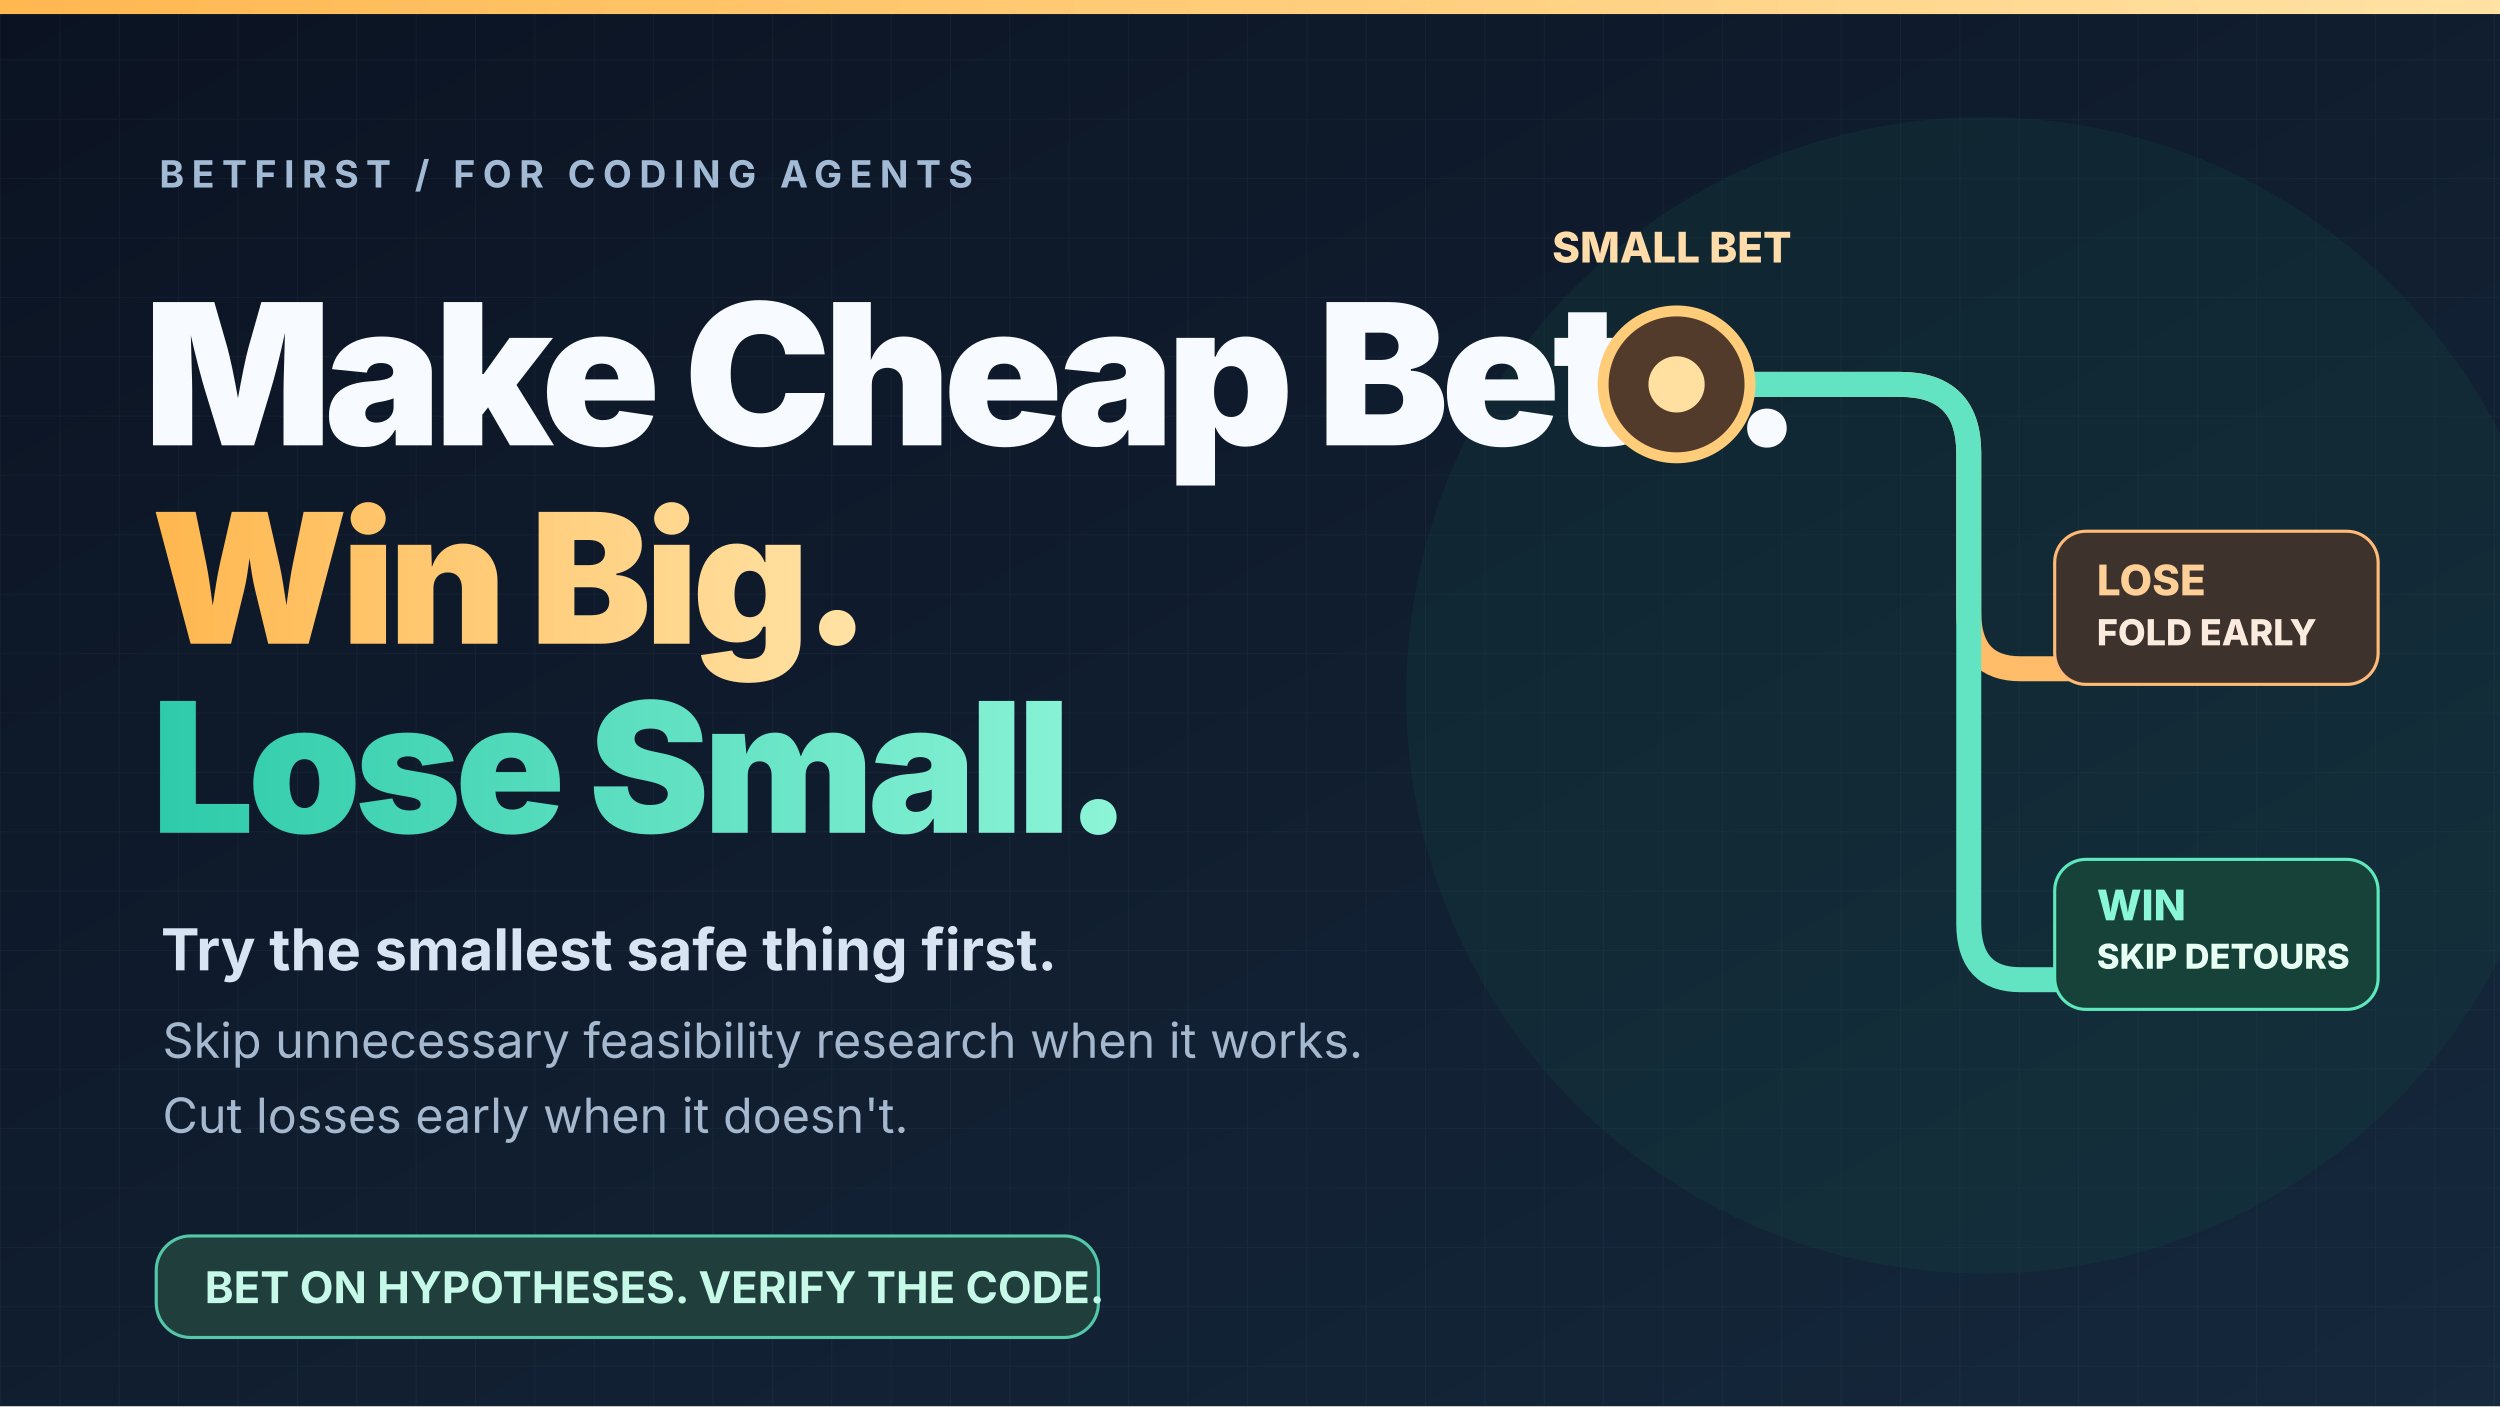
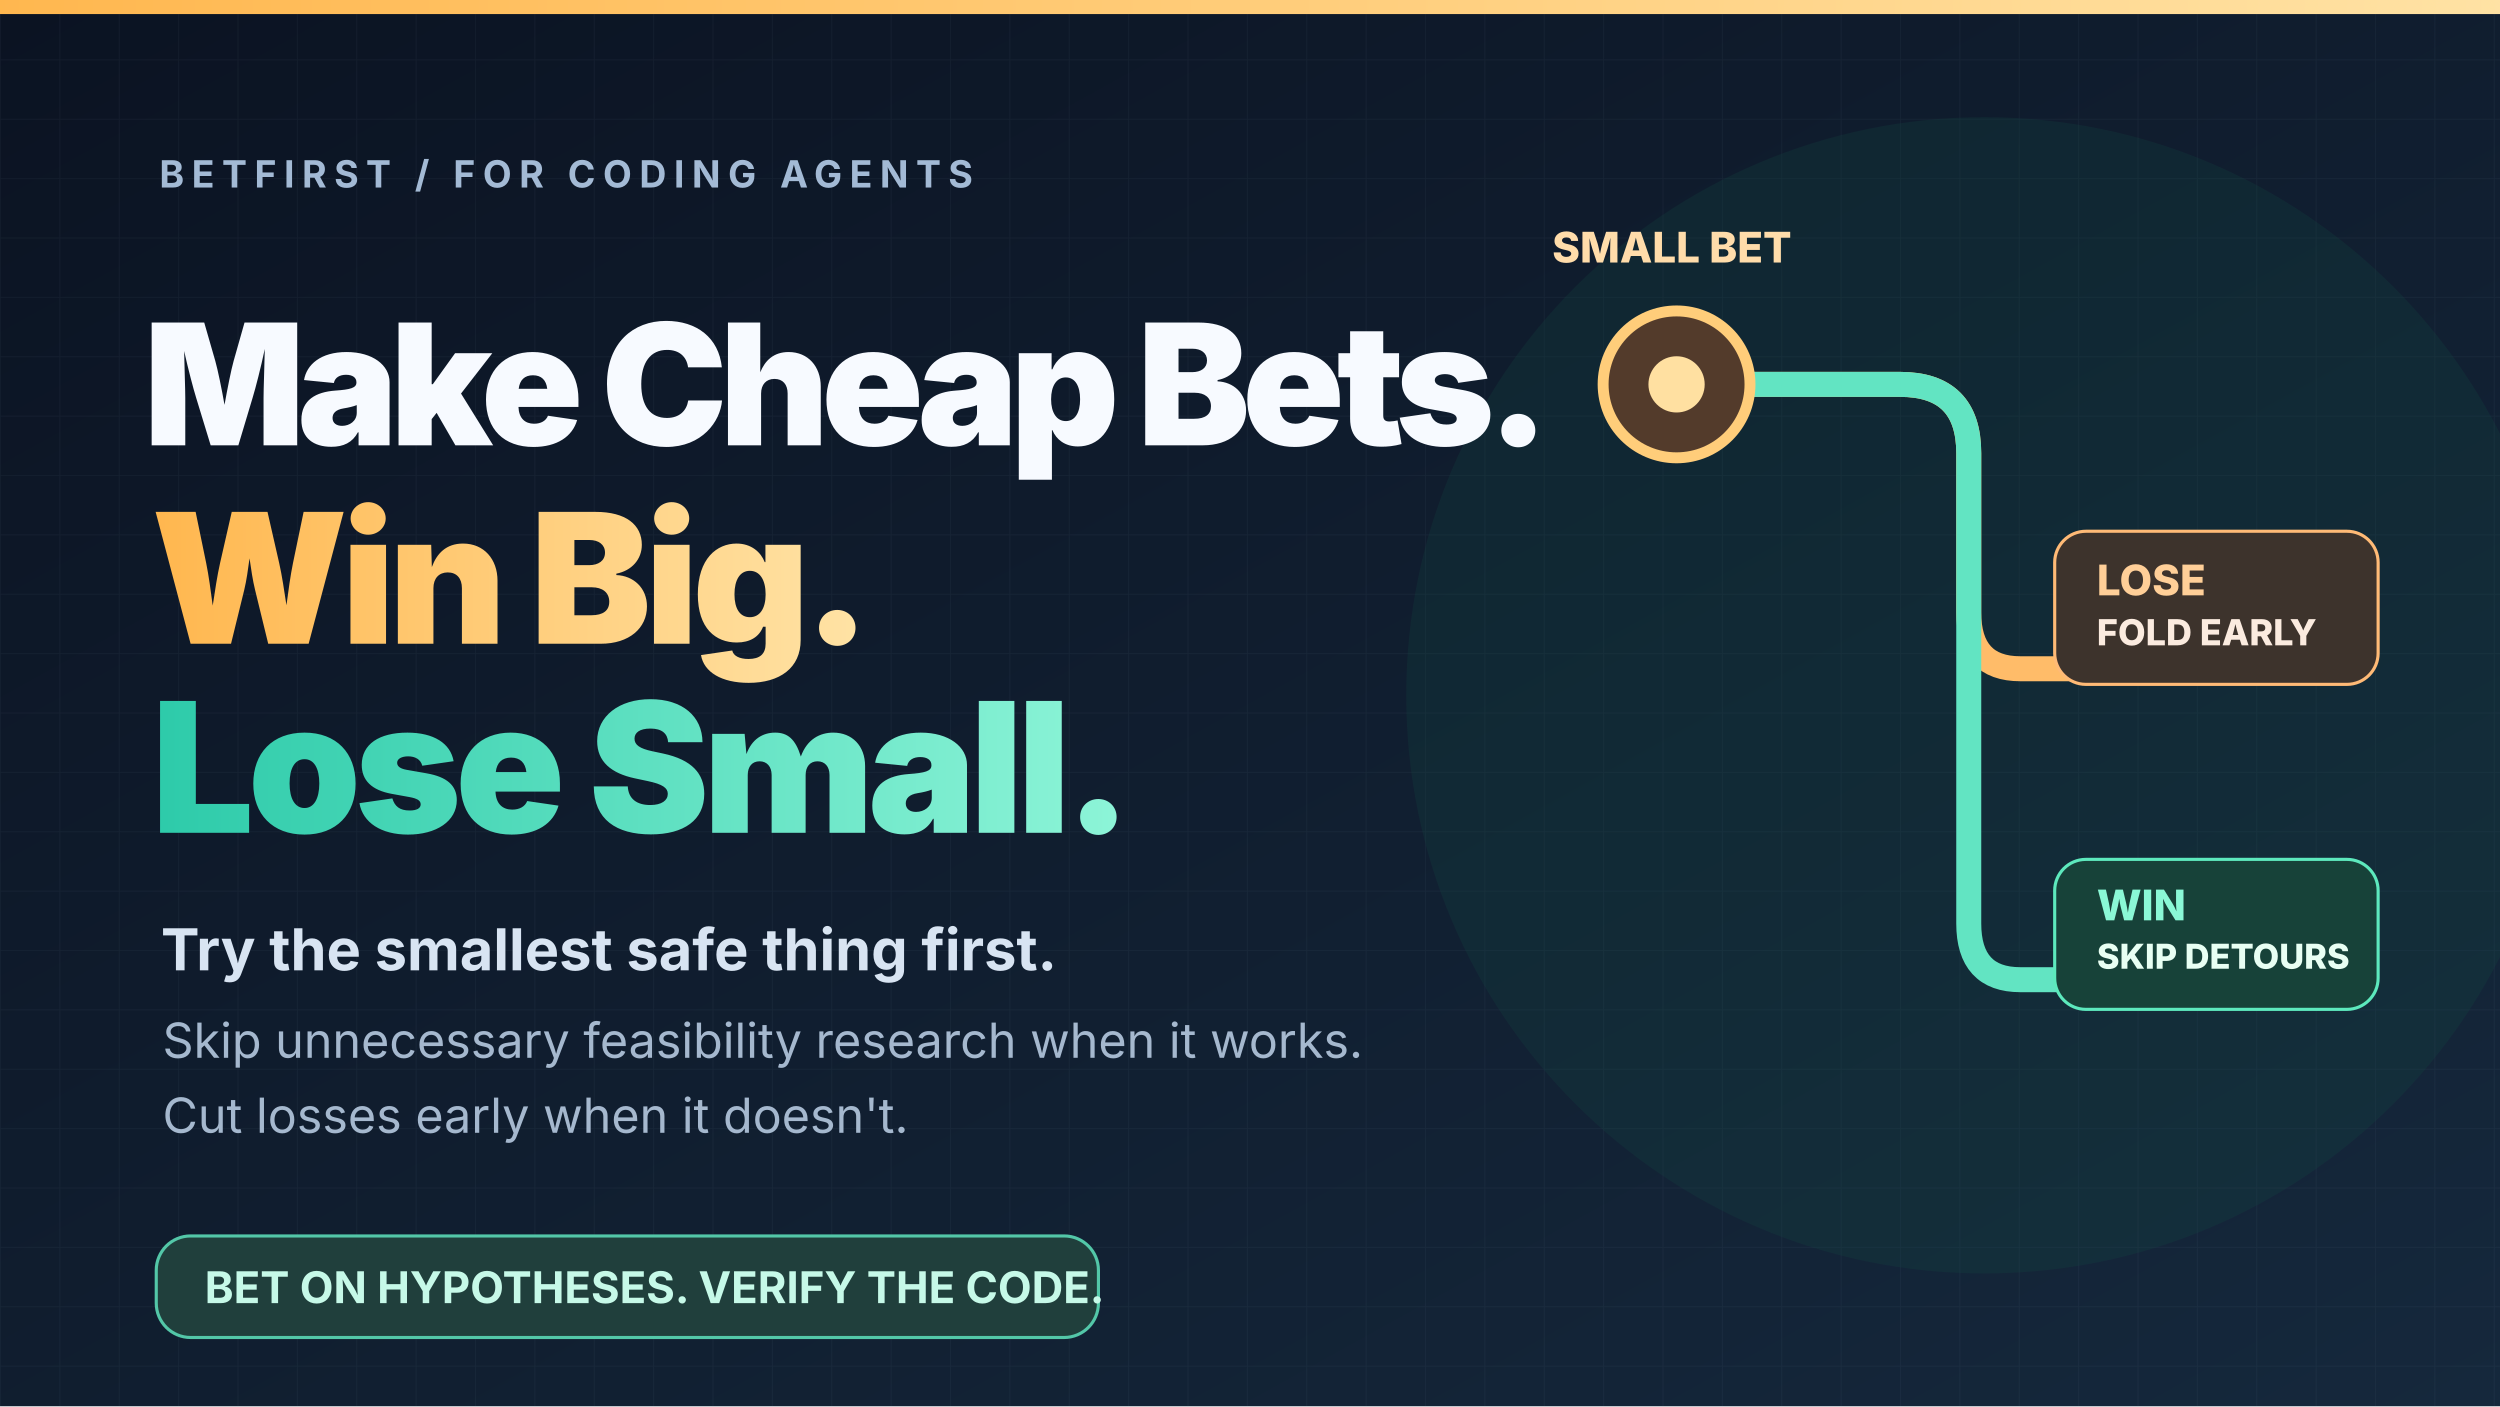
<svg xmlns="http://www.w3.org/2000/svg" width="1600" height="900" viewBox="0 0 1600 900" role="img" aria-labelledby="title desc">
  <defs>
    <linearGradient id="bg" x2="1" y2="1">
      <stop stop-color="#0b1322" />
      <stop offset="1" stop-color="#15283c" />
    </linearGradient>
    <linearGradient id="gold" x2="1">
      <stop stop-color="#ffb74f" />
      <stop offset="1" stop-color="#ffe2a4" />
    </linearGradient>
    <linearGradient id="mint" x2="1">
      <stop stop-color="#2ecbaa" />
      <stop offset="1" stop-color="#8cf4d7" />
    </linearGradient>
    <pattern id="grid" width="38" height="38" patternUnits="userSpaceOnUse">
      <path d="M38 0H0V38" fill="none" stroke="#a5bed9" stroke-opacity=".055" />
    </pattern>
  </defs>
  <rect width="1600" height="900" fill="url(#bg)" />
  <rect width="1600" height="900" fill="url(#grid)" />
  <rect y="0" width="1600" height="9" fill="url(#gold)" />
  <circle cx="1270" cy="445" r="370" fill="#134b45" fill-opacity=".23" />
  <g font-family="Inter, -apple-system, BlinkMacSystemFont, Segoe UI, system-ui, sans-serif">
    <text x="102" y="120" fill="#a3bad5" font-size="24" font-weight="750" letter-spacing="4.8">BETFIRST  /  FOR CODING AGENTS</text>
-     <text x="92" y="285" font-size="126" font-weight="850" fill="#f7faff" letter-spacing="-5">Make Cheap Bets.</text>
+     <text x="92" y="285" font-size="108" font-weight="850" fill="#f7faff" letter-spacing="-5">Make Cheap Bets.</text>
    <text x="97" y="412" font-size="116" font-weight="850" fill="url(#gold)" letter-spacing="-4">Win Big.</text>
    <text x="97" y="533" font-size="116" font-weight="850" fill="url(#mint)" letter-spacing="-4">Lose Small.</text>
    <text x="103" y="621" font-size="37" fill="#d8e4f2" font-weight="650">Try the smallest safe thing first.</text>
    <text x="104" y="677" font-size="31" fill="#a5b8ce">Skip unnecessary feasibility research when it works.</text>
    <text x="104" y="725" font-size="31" fill="#a5b8ce">Cut losses early when it doesn't.</text>
    <rect x="100" y="791" width="603" height="65" rx="22" fill="#203f3c" stroke="#53c7a8" stroke-width="2" />
    <text x="131" y="834" font-size="28" font-weight="750" fill="#c6f9e8">BET ON HYPOTHESES. VERIFY THE CODE.</text>
  </g>
  <path d="M1073 246h143q44 0 44 44v102q0 36 33 36h121" stroke="#ffbc69" stroke-width="16" fill="none" stroke-linecap="round" />
  <path d="M1073 246h143q44 0 44 44v301q0 36 33 36h121" stroke="#62e4c2" stroke-width="16" fill="none" stroke-linecap="round" />
  <circle cx="1073" cy="246" r="47" fill="#533b2b" stroke="#ffcd7a" stroke-width="7" />
  <circle cx="1073" cy="246" r="18" fill="#ffe0a1" />
  <g font-family="Inter, -apple-system, BlinkMacSystemFont, Segoe UI, system-ui, sans-serif" font-weight="780">
    <text x="1070" y="168" font-size="27" fill="#ffdcaa" text-anchor="middle">SMALL BET</text>
    <rect x="1315" y="340" width="207" height="98" rx="20" fill="#3d332c" stroke="#ffba76" stroke-width="2" />
    <text x="1342" y="381" font-size="27" fill="#ffcf98">LOSE</text>
    <text x="1342" y="413" font-size="23" fill="#fbebdf">FOLD EARLY</text>
    <rect x="1315" y="550" width="207" height="96" rx="20" fill="#174239" stroke="#5de9bd" stroke-width="2" />
    <text x="1342" y="589" font-size="27" fill="#8af8d6">WIN</text>
    <text x="1342" y="620" font-size="22" fill="#e8fff3">SKIP DETOURS</text>
  </g>
</svg>
